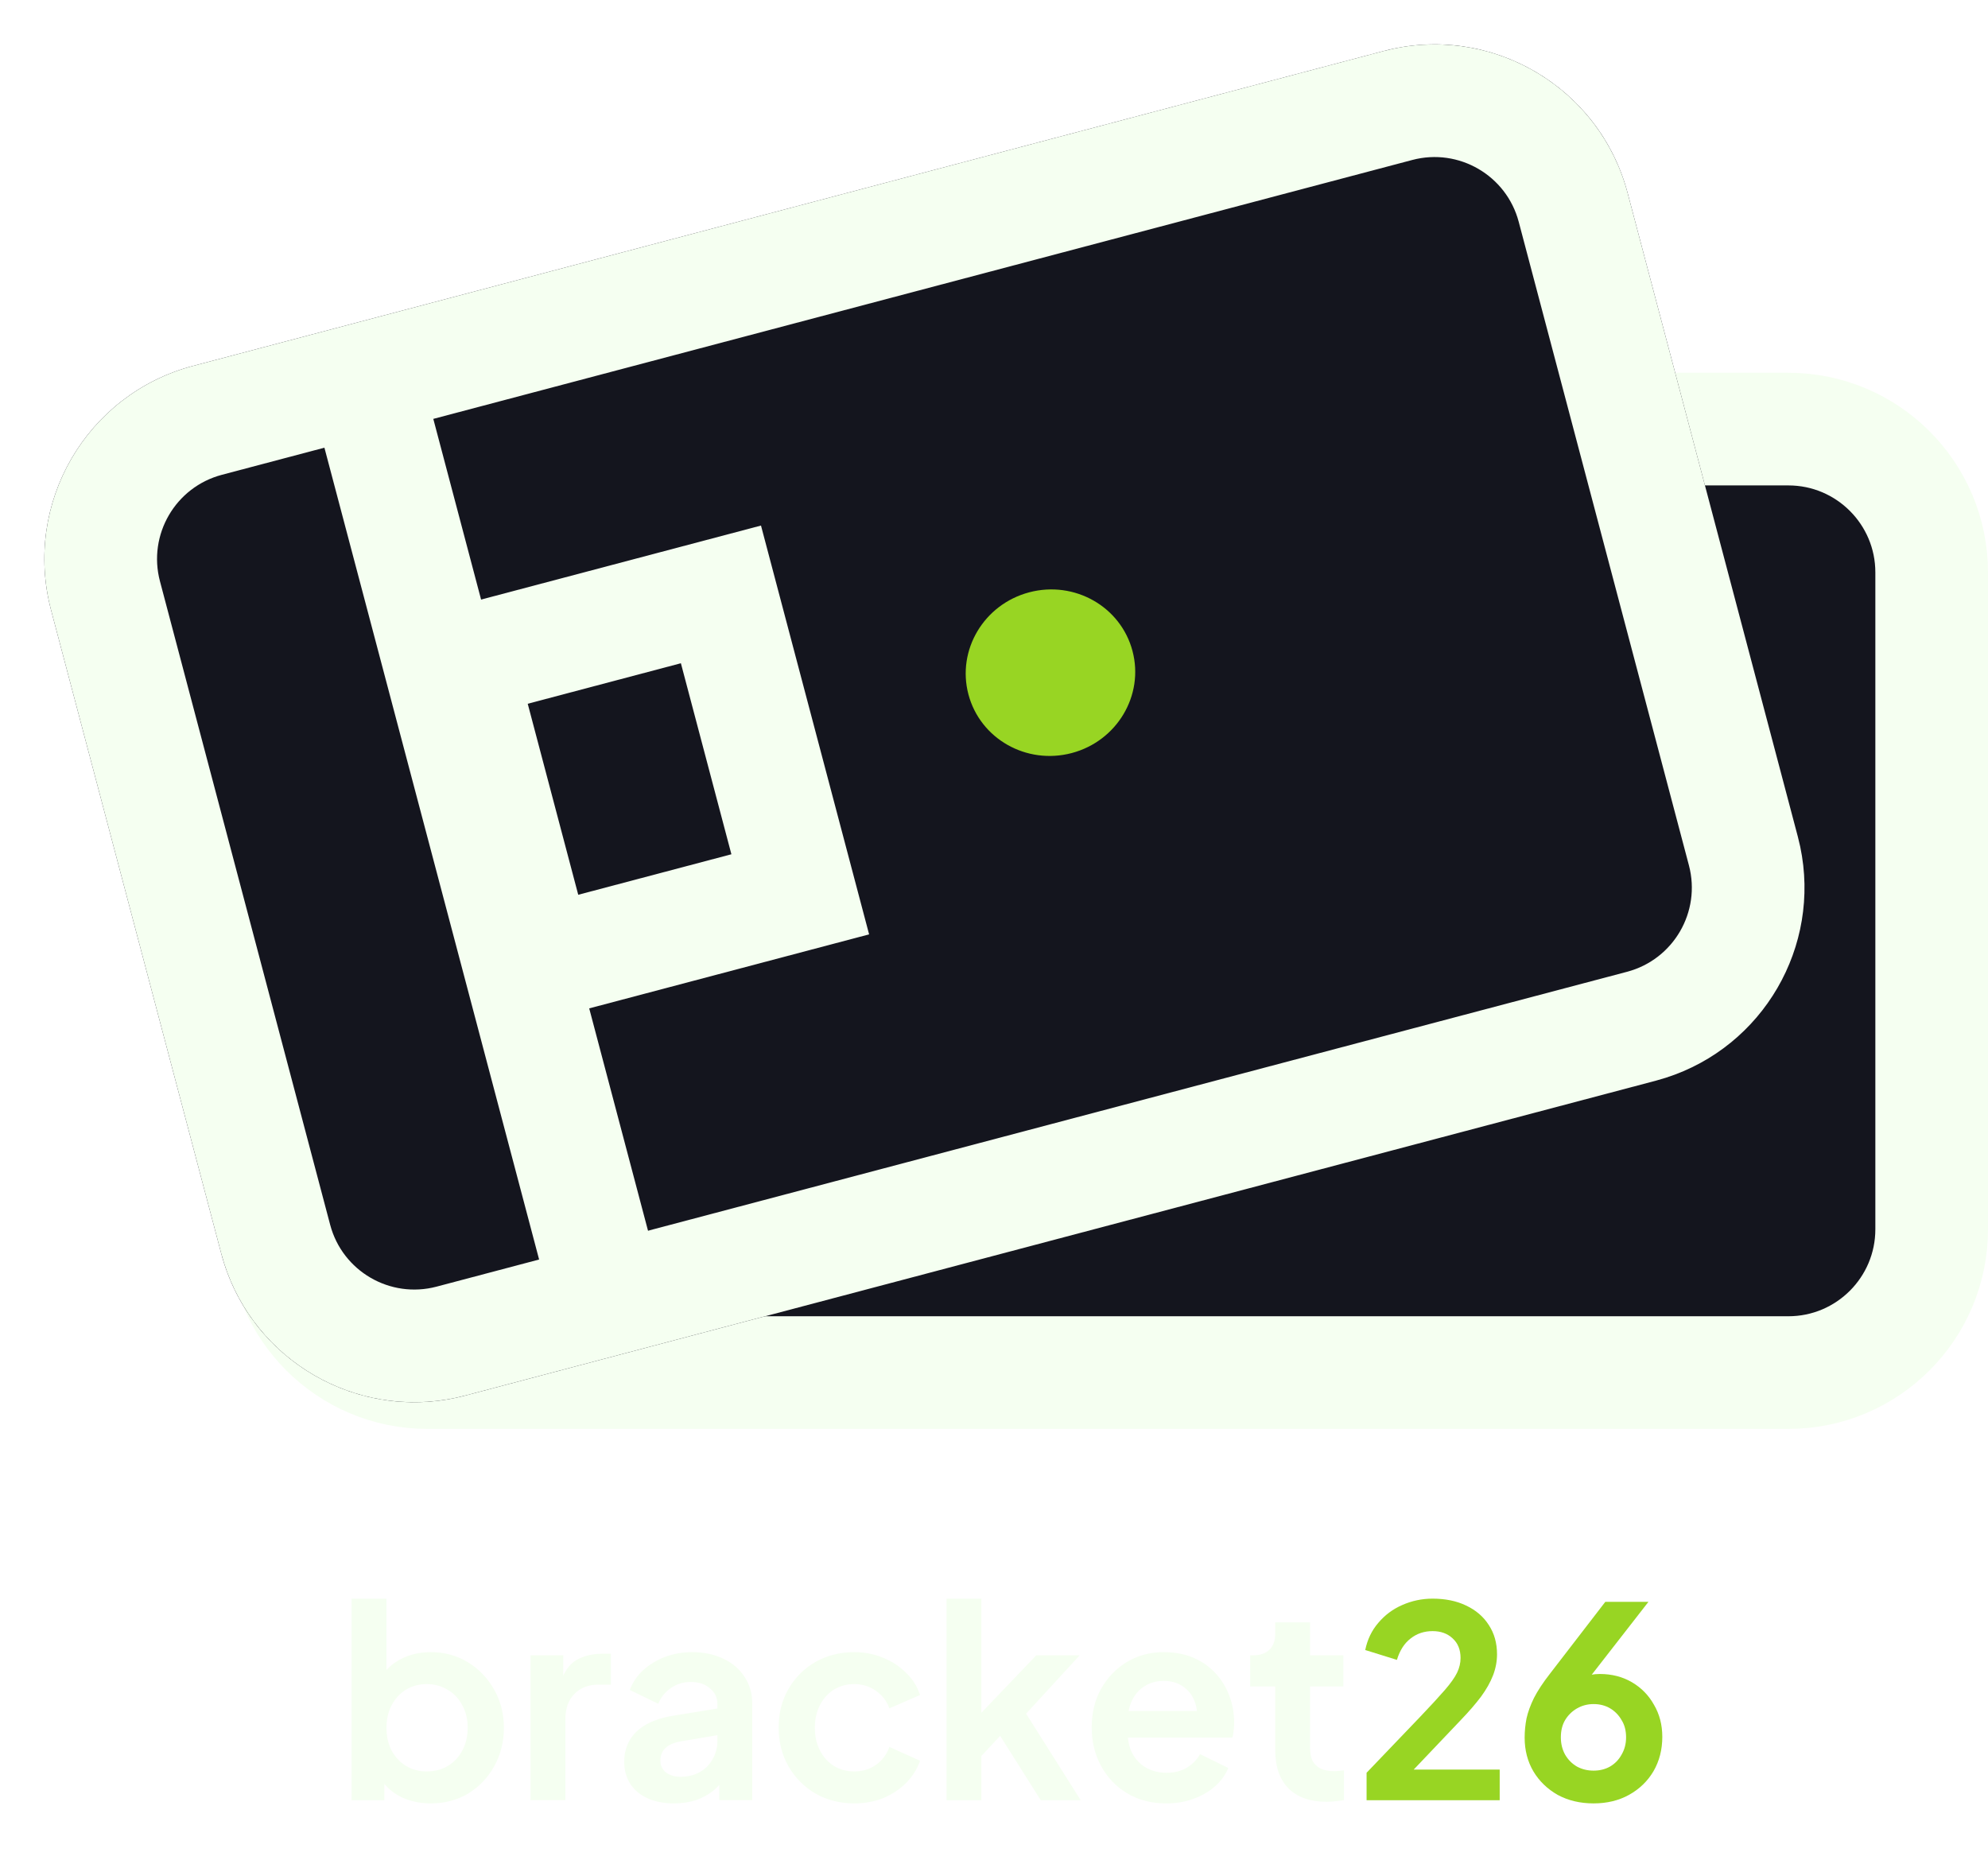
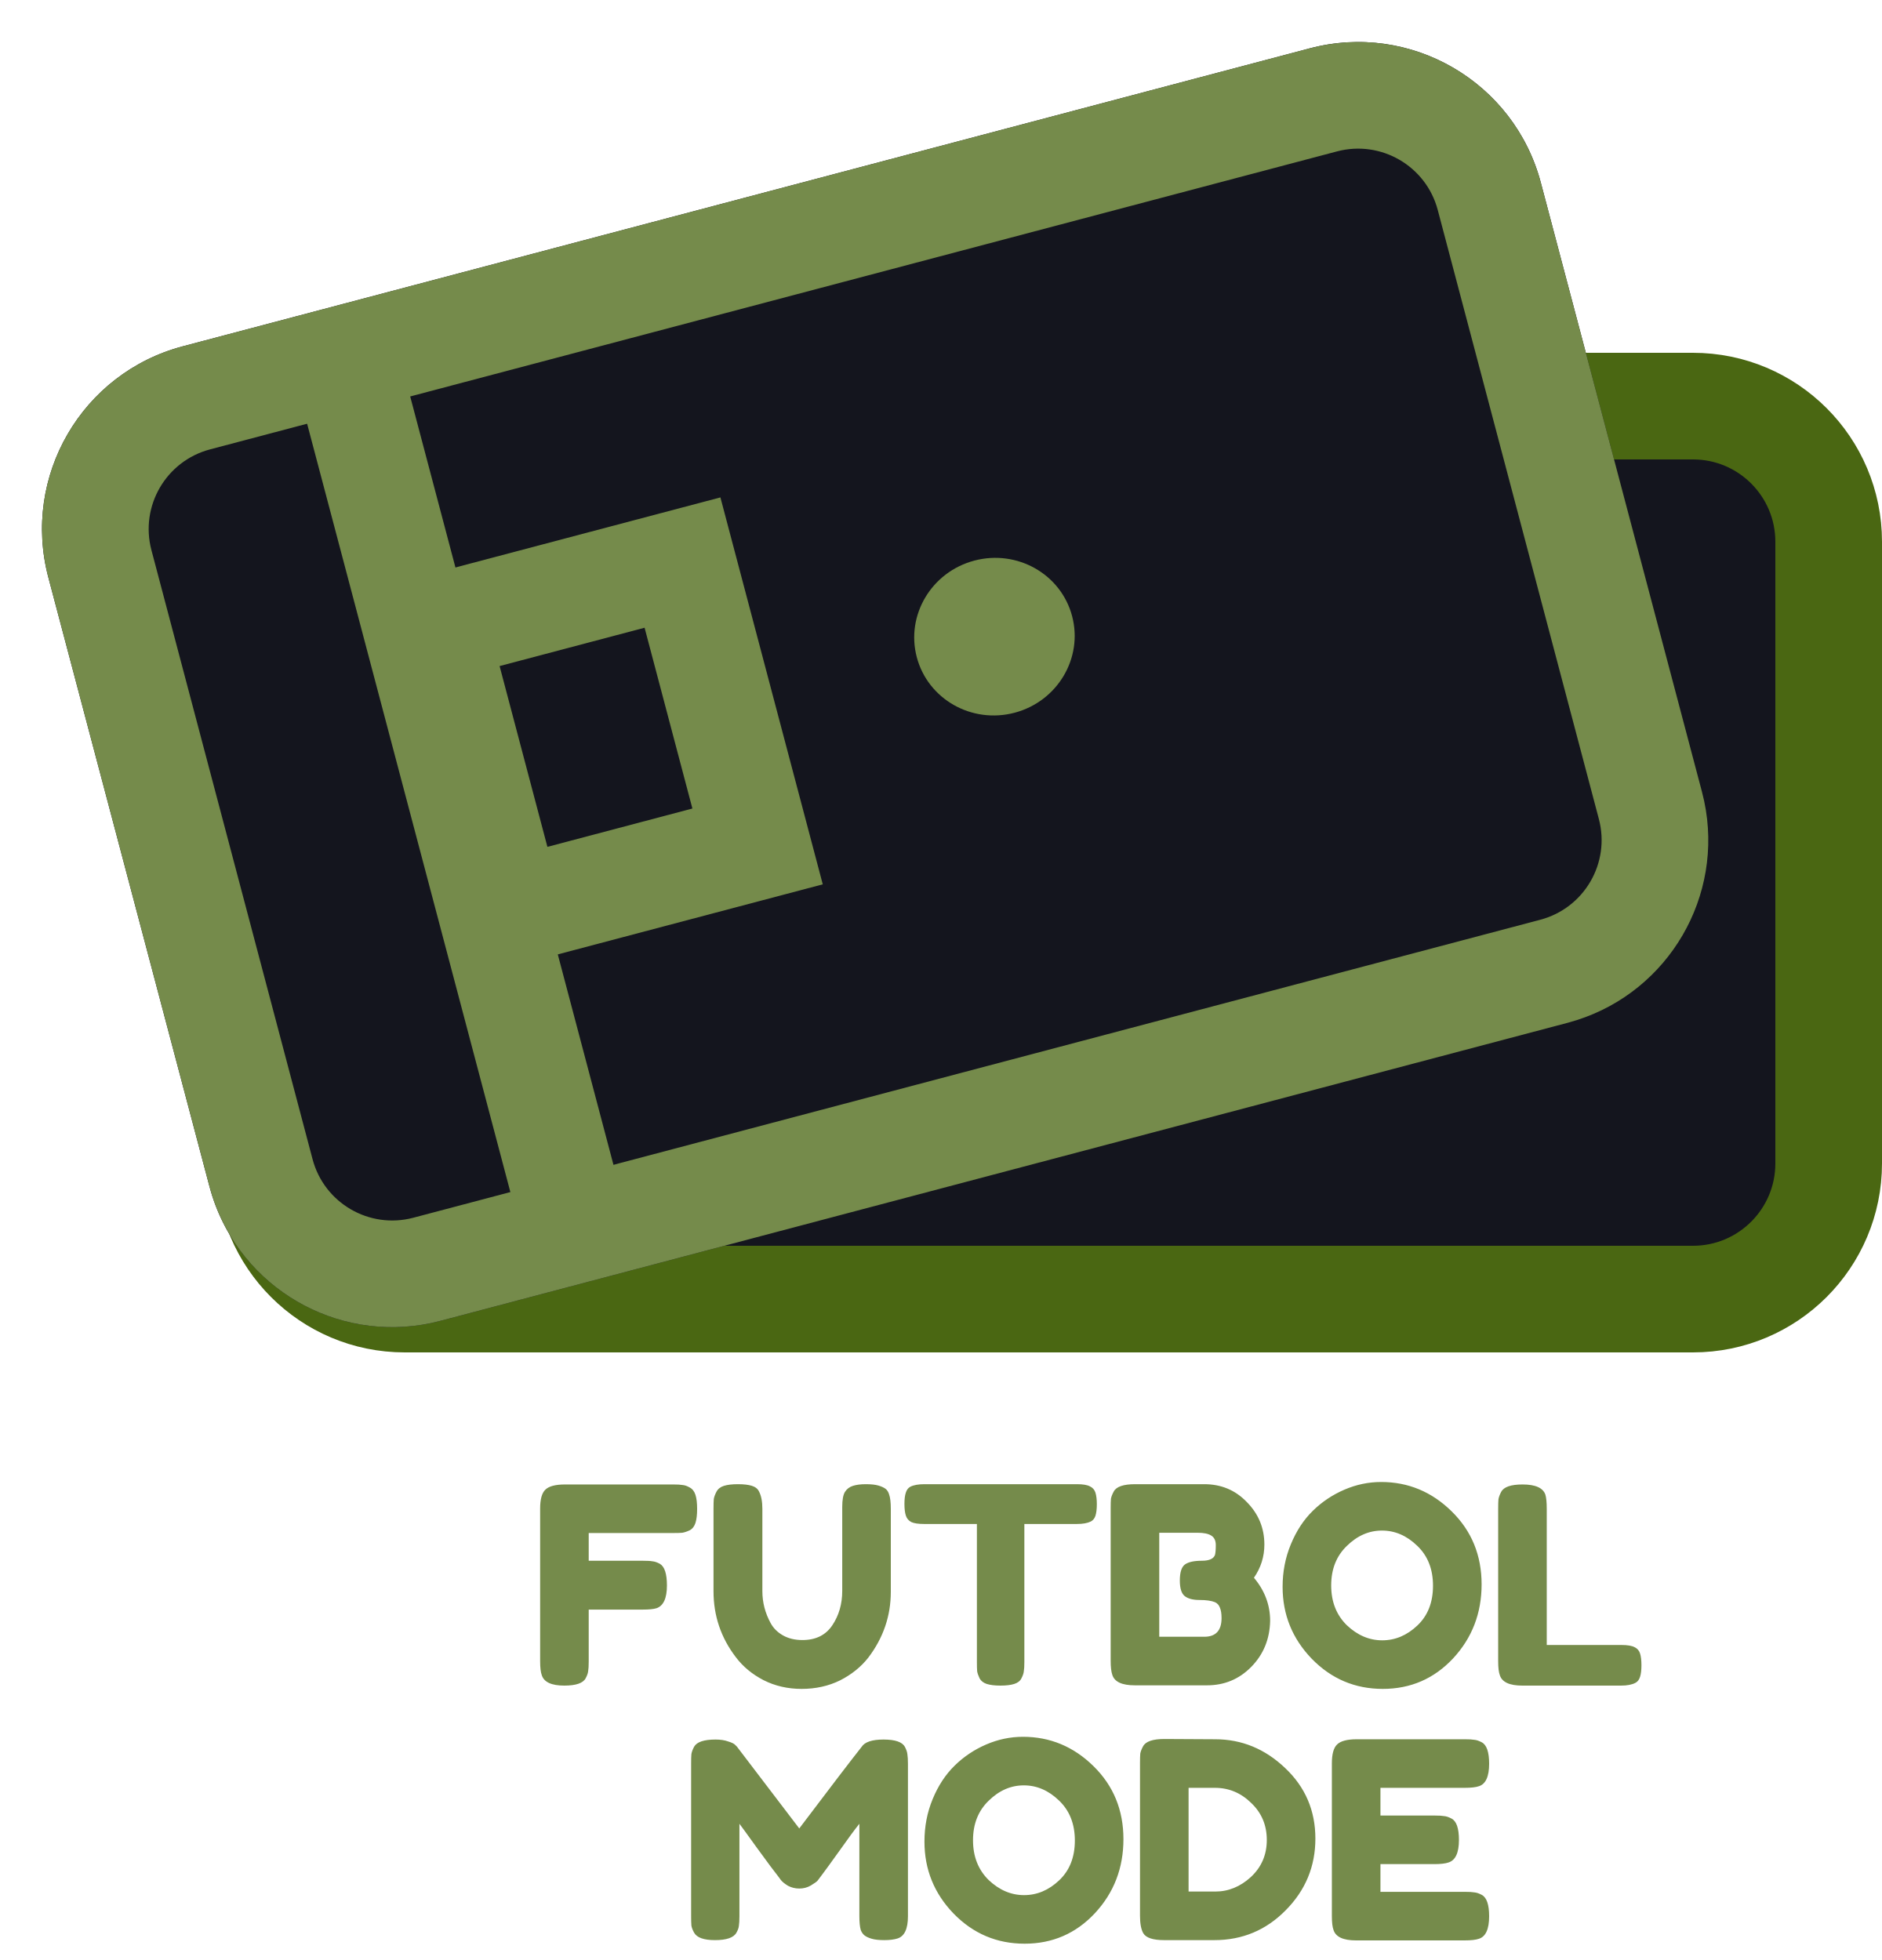
- <svg xmlns="http://www.w3.org/2000/svg" width="96" height="90" viewBox="0 0 96 90" fill="none">
-   <path d="M20.643 20.72H86.357C90.181 20.72 93.28 23.819 93.28 27.643V59.357C93.28 63.181 90.181 66.28 86.357 66.28H20.643C16.819 66.28 13.72 63.181 13.72 59.357V27.643C13.72 23.819 16.819 20.72 20.643 20.72Z" fill="#14151E" stroke="#F5FFF1" stroke-width="5.44" />
+ <svg xmlns="http://www.w3.org/2000/svg" width="96" height="100" viewBox="0 0 96 100" fill="none">
+   <path d="M20.643 20.72H86.357C90.181 20.72 93.28 23.819 93.28 27.643V59.357C93.28 63.181 90.181 66.28 86.357 66.28H20.643C16.819 66.28 13.72 63.181 13.72 59.357V27.643C13.72 23.819 16.819 20.72 20.643 20.72Z" fill="#14151E" stroke="#4A6712" stroke-width="5.44" />
  <path d="M2.465 29.457C1.104 24.308 4.174 19.031 9.322 17.669L66.81 2.466C71.959 1.104 77.236 4.174 78.598 9.322L86.816 40.397C88.178 45.545 85.108 50.823 79.959 52.185L22.472 67.388C17.323 68.75 12.045 65.68 10.684 60.532L2.465 29.457Z" fill="#14151E" />
-   <path d="M78.569 46.926L79.96 52.185L22.471 67.388L21.081 62.13L78.569 46.926ZM81.558 41.788L73.339 10.713C72.746 8.469 70.445 7.131 68.201 7.724L10.713 22.928C8.469 23.522 7.131 25.822 7.724 28.066L15.943 59.141C16.536 61.385 18.837 62.723 21.081 62.13L22.471 67.388L21.988 67.503C17.158 68.522 12.325 65.711 10.823 61.008L10.684 60.532L2.465 29.457C1.104 24.308 4.174 19.031 9.322 17.669L66.81 2.465L67.293 2.351C72.285 1.298 77.279 4.335 78.598 9.322L86.816 40.397L86.931 40.88C87.95 45.711 85.139 50.543 80.436 52.045L79.96 52.185L78.569 46.926C80.813 46.332 82.151 44.032 81.558 41.788Z" fill="#F5FFF1" />
-   <path d="M31.601 60.596L26.342 61.986L15.097 19.467L20.355 18.076L31.601 60.596Z" fill="#F5FFF1" />
-   <path d="M36.748 25.378L41.969 45.119L24.055 49.856L18.834 30.115L36.748 25.378ZM27.923 43.207L35.319 41.251L32.88 32.027L25.484 33.983L27.923 43.207Z" fill="#F5FFF1" />
-   <path d="M54.688 31.435C55.255 33.578 53.941 35.785 51.753 36.364C49.565 36.942 47.332 35.674 46.765 33.531C46.198 31.387 47.513 29.181 49.7 28.602C51.888 28.023 54.122 29.292 54.688 31.435Z" fill="#98D523" />
-   <path d="M76.955 87.083C76.303 87.083 75.725 86.946 75.219 86.671C74.722 86.389 74.332 86.011 74.049 85.54C73.766 85.06 73.625 84.516 73.625 83.907C73.625 83.599 73.655 83.29 73.715 82.981C73.783 82.673 73.903 82.343 74.075 81.992C74.255 81.64 74.512 81.25 74.846 80.822L77.52 77.35H79.603L76.35 81.529L76.068 81.22C76.188 81.126 76.312 81.053 76.441 81.001C76.569 80.942 76.698 80.899 76.826 80.873C76.963 80.847 77.105 80.834 77.251 80.834C77.833 80.834 78.352 80.967 78.806 81.233C79.26 81.499 79.616 81.863 79.873 82.326C80.139 82.78 80.272 83.294 80.272 83.869C80.272 84.486 80.13 85.039 79.848 85.527C79.565 86.007 79.171 86.389 78.665 86.671C78.168 86.946 77.598 87.083 76.955 87.083ZM76.955 85.501C77.246 85.501 77.508 85.437 77.739 85.309C77.979 85.171 78.168 84.979 78.305 84.73C78.451 84.481 78.523 84.203 78.523 83.894C78.523 83.569 78.451 83.29 78.305 83.059C78.168 82.819 77.983 82.63 77.752 82.493C77.52 82.356 77.255 82.287 76.955 82.287C76.663 82.287 76.398 82.356 76.158 82.493C75.918 82.63 75.725 82.819 75.579 83.059C75.442 83.29 75.373 83.569 75.373 83.894C75.373 84.203 75.442 84.481 75.579 84.73C75.725 84.979 75.918 85.171 76.158 85.309C76.398 85.437 76.663 85.501 76.955 85.501Z" fill="#98D523" />
-   <path d="M65.992 86.929V85.604L68.589 82.891C69.103 82.352 69.497 81.923 69.772 81.606C70.054 81.28 70.251 81.001 70.363 80.77C70.474 80.539 70.53 80.303 70.53 80.063C70.53 79.66 70.401 79.343 70.144 79.112C69.896 78.88 69.574 78.764 69.18 78.764C68.769 78.764 68.413 78.884 68.113 79.124C67.813 79.356 67.594 79.699 67.457 80.153L65.927 79.677C66.03 79.171 66.24 78.734 66.557 78.366C66.874 77.989 67.26 77.701 67.714 77.504C68.177 77.299 68.666 77.196 69.18 77.196C69.797 77.196 70.337 77.307 70.8 77.53C71.272 77.753 71.636 78.066 71.893 78.469C72.159 78.871 72.291 79.343 72.291 79.883C72.291 80.226 72.227 80.564 72.099 80.899C71.97 81.233 71.777 81.576 71.52 81.927C71.263 82.27 70.929 82.656 70.517 83.084L68.267 85.45H72.42V86.929H65.992Z" fill="#98D523" />
-   <path d="M64.062 87.006C63.273 87.006 62.661 86.791 62.224 86.363C61.795 85.926 61.581 85.313 61.581 84.524V81.438H60.372V79.934H60.501C60.843 79.934 61.109 79.844 61.298 79.664C61.486 79.484 61.581 79.223 61.581 78.88V78.34H63.265V79.934H64.872V81.438H63.265V84.434C63.265 84.666 63.303 84.863 63.381 85.026C63.466 85.188 63.595 85.313 63.766 85.398C63.946 85.484 64.174 85.527 64.448 85.527C64.508 85.527 64.576 85.523 64.653 85.514C64.739 85.506 64.821 85.497 64.898 85.488V86.928C64.778 86.946 64.641 86.963 64.486 86.98C64.332 86.997 64.191 87.006 64.062 87.006Z" fill="#F5FFF1" />
-   <path d="M56.318 87.083C55.598 87.083 54.968 86.92 54.428 86.594C53.888 86.268 53.468 85.827 53.168 85.27C52.868 84.713 52.718 84.096 52.718 83.418C52.718 82.716 52.868 82.094 53.168 81.554C53.477 81.005 53.892 80.573 54.415 80.255C54.947 79.938 55.538 79.78 56.189 79.78C56.738 79.78 57.218 79.87 57.629 80.05C58.049 80.23 58.405 80.478 58.697 80.796C58.988 81.113 59.211 81.477 59.365 81.888C59.519 82.291 59.597 82.728 59.597 83.2C59.597 83.32 59.588 83.444 59.571 83.573C59.562 83.701 59.541 83.813 59.507 83.907H54.107V82.621H58.555L57.758 83.225C57.835 82.831 57.814 82.48 57.694 82.171C57.582 81.863 57.394 81.618 57.128 81.438C56.871 81.258 56.558 81.168 56.189 81.168C55.838 81.168 55.525 81.258 55.251 81.438C54.977 81.61 54.767 81.867 54.621 82.21C54.484 82.544 54.432 82.951 54.467 83.431C54.432 83.86 54.488 84.241 54.634 84.576C54.788 84.901 55.011 85.154 55.302 85.334C55.602 85.514 55.945 85.604 56.331 85.604C56.717 85.604 57.042 85.523 57.308 85.36C57.582 85.197 57.797 84.978 57.951 84.704L59.314 85.373C59.177 85.707 58.962 86.003 58.671 86.26C58.379 86.517 58.032 86.718 57.629 86.864C57.235 87.01 56.798 87.083 56.318 87.083Z" fill="#F5FFF1" />
-   <path d="M45.706 86.929V77.196H47.39V83.573L46.748 83.38L50.039 79.934H52.135L49.55 82.75L52.186 86.929H50.258L47.969 83.303L48.972 83.097L46.863 85.36L47.39 84.332V86.929H45.706Z" fill="#F5FFF1" />
-   <path d="M41.252 87.083C40.558 87.083 39.932 86.924 39.375 86.607C38.827 86.281 38.394 85.844 38.077 85.296C37.759 84.738 37.601 84.113 37.601 83.418C37.601 82.724 37.759 82.103 38.077 81.554C38.394 81.005 38.827 80.573 39.375 80.255C39.932 79.938 40.558 79.78 41.252 79.78C41.749 79.78 42.212 79.87 42.641 80.05C43.069 80.221 43.438 80.461 43.746 80.77C44.064 81.07 44.291 81.43 44.428 81.85L42.949 82.493C42.821 82.141 42.602 81.858 42.294 81.644C41.994 81.43 41.647 81.323 41.252 81.323C40.884 81.323 40.554 81.413 40.262 81.593C39.979 81.773 39.757 82.021 39.594 82.338C39.431 82.656 39.349 83.02 39.349 83.431C39.349 83.843 39.431 84.207 39.594 84.524C39.757 84.841 39.979 85.09 40.262 85.27C40.554 85.45 40.884 85.54 41.252 85.54C41.655 85.54 42.007 85.433 42.306 85.218C42.606 85.004 42.821 84.717 42.949 84.357L44.428 85.025C44.291 85.42 44.068 85.775 43.759 86.093C43.451 86.401 43.082 86.645 42.654 86.826C42.225 86.997 41.758 87.083 41.252 87.083Z" fill="#F5FFF1" />
-   <path d="M32.547 87.083C32.059 87.083 31.634 87.001 31.274 86.838C30.914 86.675 30.636 86.444 30.439 86.144C30.241 85.835 30.143 85.48 30.143 85.077C30.143 84.691 30.229 84.348 30.4 84.048C30.571 83.74 30.837 83.483 31.197 83.277C31.557 83.071 32.011 82.925 32.56 82.84L34.849 82.467V83.753L32.881 84.087C32.547 84.147 32.298 84.254 32.136 84.408C31.973 84.563 31.891 84.764 31.891 85.013C31.891 85.253 31.981 85.445 32.161 85.591C32.35 85.728 32.581 85.797 32.856 85.797C33.207 85.797 33.516 85.724 33.781 85.578C34.056 85.424 34.266 85.214 34.411 84.948C34.566 84.683 34.643 84.391 34.643 84.074V82.274C34.643 81.974 34.523 81.725 34.283 81.528C34.051 81.323 33.743 81.22 33.357 81.22C32.997 81.22 32.676 81.318 32.393 81.516C32.118 81.704 31.917 81.957 31.788 82.274L30.413 81.606C30.55 81.237 30.764 80.92 31.056 80.654C31.356 80.38 31.707 80.165 32.11 80.011C32.513 79.857 32.95 79.78 33.421 79.78C33.996 79.78 34.501 79.887 34.938 80.101C35.376 80.307 35.714 80.598 35.954 80.975C36.203 81.344 36.327 81.777 36.327 82.274V86.928H34.733V85.733L35.093 85.707C34.913 86.007 34.699 86.26 34.45 86.466C34.201 86.663 33.919 86.817 33.601 86.928C33.284 87.031 32.933 87.083 32.547 87.083Z" fill="#F5FFF1" />
-   <path d="M25.617 86.928V79.934H27.198V81.49L27.07 81.258C27.232 80.736 27.485 80.371 27.828 80.165C28.18 79.96 28.6 79.857 29.088 79.857H29.5V81.348H28.895C28.415 81.348 28.03 81.498 27.738 81.798C27.447 82.09 27.301 82.501 27.301 83.033V86.928H25.617Z" fill="#F5FFF1" />
-   <path d="M20.797 87.083C20.291 87.083 19.824 86.984 19.395 86.787C18.975 86.582 18.641 86.29 18.393 85.913L18.56 85.579V86.929H16.978V77.196H18.663V81.323L18.405 80.976C18.645 80.599 18.971 80.307 19.383 80.102C19.794 79.887 20.27 79.78 20.81 79.78C21.47 79.78 22.065 79.943 22.597 80.269C23.128 80.594 23.548 81.031 23.857 81.58C24.174 82.129 24.333 82.746 24.333 83.431C24.333 84.109 24.178 84.726 23.87 85.283C23.561 85.84 23.141 86.281 22.61 86.607C22.078 86.924 21.474 87.083 20.797 87.083ZM20.604 85.54C20.99 85.54 21.333 85.45 21.633 85.27C21.933 85.09 22.164 84.841 22.327 84.524C22.498 84.207 22.584 83.843 22.584 83.431C22.584 83.02 22.498 82.66 22.327 82.352C22.164 82.034 21.933 81.786 21.633 81.606C21.333 81.417 20.99 81.323 20.604 81.323C20.235 81.323 19.901 81.413 19.601 81.593C19.31 81.773 19.078 82.026 18.907 82.352C18.744 82.669 18.663 83.029 18.663 83.431C18.663 83.843 18.744 84.207 18.907 84.524C19.078 84.841 19.31 85.09 19.601 85.27C19.901 85.45 20.235 85.54 20.604 85.54Z" fill="#F5FFF1" />
+   <path d="M78.569 46.926L79.96 52.185L22.471 67.388L21.081 62.13L78.569 46.926ZM81.558 41.788L73.339 10.713C72.746 8.469 70.445 7.131 68.201 7.724L10.713 22.928C8.469 23.522 7.131 25.822 7.724 28.066L15.943 59.141C16.536 61.385 18.837 62.723 21.081 62.13L22.471 67.388L21.988 67.503C17.158 68.522 12.325 65.711 10.823 61.008L10.684 60.532L2.465 29.457C1.104 24.308 4.174 19.031 9.322 17.669L66.81 2.465L67.293 2.351C72.285 1.298 77.279 4.335 78.598 9.322L86.816 40.397L86.931 40.88C87.95 45.711 85.139 50.543 80.436 52.045L79.96 52.185L78.569 46.926C80.813 46.332 82.151 44.032 81.558 41.788Z" fill="#758B4B" />
+   <path d="M31.601 60.596L26.342 61.986L15.097 19.467L20.355 18.076L31.601 60.596Z" fill="#758B4B" />
+   <path d="M36.748 25.378L41.969 45.119L24.055 49.856L18.834 30.115L36.748 25.378ZM27.923 43.207L35.319 41.251L32.88 32.027L25.484 33.983L27.923 43.207Z" fill="#758B4B" />
+   <path d="M54.688 31.435C55.255 33.578 53.941 35.785 51.753 36.364C49.565 36.942 47.332 35.674 46.765 33.531C46.198 31.387 47.513 29.181 49.7 28.602C51.888 28.023 54.122 29.292 54.688 31.435Z" fill="#758B4B" />
+   <path d="M34.342 75.738C34.557 75.738 34.716 75.747 34.818 75.766C34.93 75.775 35.052 75.817 35.182 75.892C35.322 75.967 35.42 76.093 35.476 76.27C35.532 76.447 35.56 76.685 35.56 76.984C35.56 77.283 35.532 77.521 35.476 77.698C35.42 77.875 35.322 78.001 35.182 78.076C35.042 78.141 34.916 78.183 34.804 78.202C34.702 78.211 34.538 78.216 34.314 78.216H30.03V79.63H32.788C33.012 79.63 33.176 79.639 33.278 79.658C33.39 79.667 33.516 79.709 33.656 79.784C33.899 79.924 34.02 80.293 34.02 80.89C34.02 81.543 33.843 81.931 33.488 82.052C33.339 82.099 33.101 82.122 32.774 82.122H30.03V84.768C30.03 84.992 30.021 85.155 30.002 85.258C29.993 85.361 29.951 85.482 29.876 85.622C29.746 85.874 29.382 86 28.784 86C28.131 86 27.748 85.823 27.636 85.468C27.58 85.319 27.552 85.081 27.552 84.754V76.97C27.552 76.494 27.641 76.172 27.818 76.004C27.996 75.827 28.332 75.738 28.826 75.738H34.342ZM43.102 76.116C43.196 75.967 43.331 75.864 43.508 75.808C43.686 75.752 43.905 75.724 44.166 75.724C44.437 75.724 44.652 75.747 44.81 75.794C44.969 75.841 45.09 75.897 45.174 75.962C45.258 76.027 45.319 76.125 45.356 76.256C45.412 76.415 45.44 76.657 45.44 76.984V81.212C45.44 82.444 45.058 83.564 44.292 84.572C43.919 85.048 43.438 85.435 42.85 85.734C42.262 86.023 41.609 86.168 40.89 86.168C40.181 86.168 39.532 86.019 38.944 85.72C38.366 85.421 37.894 85.029 37.53 84.544C36.774 83.555 36.396 82.435 36.396 81.184V76.97C36.396 76.746 36.401 76.583 36.41 76.48C36.429 76.368 36.476 76.242 36.55 76.102C36.625 75.962 36.751 75.864 36.928 75.808C37.106 75.752 37.344 75.724 37.642 75.724C37.941 75.724 38.179 75.752 38.356 75.808C38.534 75.864 38.655 75.962 38.72 76.102C38.832 76.317 38.888 76.611 38.888 76.984V81.184C38.888 81.753 39.028 82.295 39.308 82.808C39.448 83.069 39.658 83.279 39.938 83.438C40.218 83.597 40.55 83.676 40.932 83.676C41.614 83.676 42.122 83.424 42.458 82.92C42.794 82.416 42.962 81.833 42.962 81.17V76.886C42.962 76.522 43.009 76.265 43.102 76.116ZM47.157 75.724H54.941C55.239 75.724 55.459 75.761 55.599 75.836C55.739 75.901 55.832 76.009 55.879 76.158C55.925 76.307 55.949 76.503 55.949 76.746C55.949 76.989 55.925 77.185 55.879 77.334C55.832 77.474 55.752 77.572 55.641 77.628C55.472 77.712 55.234 77.754 54.926 77.754H52.252V84.796C52.252 85.011 52.243 85.169 52.224 85.272C52.215 85.375 52.173 85.496 52.099 85.636C52.033 85.767 51.912 85.86 51.734 85.916C51.557 85.972 51.324 86 51.035 86C50.745 86 50.512 85.972 50.334 85.916C50.166 85.86 50.045 85.767 49.971 85.636C49.905 85.496 49.863 85.375 49.844 85.272C49.835 85.16 49.831 84.997 49.831 84.782V77.754H47.142C46.844 77.754 46.624 77.721 46.484 77.656C46.344 77.581 46.251 77.469 46.205 77.32C46.158 77.171 46.135 76.975 46.135 76.732C46.135 76.489 46.158 76.298 46.205 76.158C46.251 76.009 46.331 75.906 46.443 75.85C46.611 75.766 46.849 75.724 47.157 75.724ZM63.963 80.498C64.513 81.151 64.789 81.884 64.789 82.696C64.77 83.629 64.448 84.413 63.823 85.048C63.207 85.673 62.455 85.986 61.569 85.986H57.887C57.233 85.986 56.851 85.809 56.739 85.454C56.683 85.295 56.655 85.053 56.655 84.726V76.956C56.655 76.732 56.659 76.569 56.669 76.466C56.687 76.363 56.734 76.242 56.809 76.102C56.939 75.85 57.303 75.724 57.901 75.724H61.429C62.287 75.724 63.006 76.023 63.585 76.62C64.191 77.227 64.495 77.955 64.495 78.804C64.495 79.42 64.317 79.985 63.963 80.498ZM62.311 82.556C62.311 82.332 62.283 82.155 62.227 82.024C62.18 81.893 62.096 81.8 61.975 81.744C61.788 81.669 61.527 81.632 61.191 81.632C60.855 81.632 60.603 81.567 60.435 81.436C60.267 81.305 60.183 81.039 60.183 80.638C60.183 80.227 60.267 79.957 60.435 79.826C60.612 79.695 60.901 79.63 61.303 79.63C61.676 79.63 61.9 79.532 61.975 79.336C62.003 79.233 62.017 79.065 62.017 78.832C62.017 78.599 61.937 78.435 61.779 78.342C61.629 78.249 61.401 78.202 61.093 78.202H59.133V83.508H61.429C62.017 83.508 62.311 83.191 62.311 82.556ZM70.451 75.612C71.833 75.612 73.032 76.111 74.049 77.11C75.067 78.109 75.576 79.35 75.576 80.834C75.576 82.309 75.09 83.569 74.12 84.614C73.149 85.65 71.954 86.168 70.535 86.168C69.117 86.168 67.908 85.655 66.909 84.628C65.92 83.601 65.425 82.379 65.425 80.96C65.425 80.185 65.566 79.462 65.846 78.79C66.126 78.109 66.499 77.539 66.966 77.082C67.432 76.625 67.969 76.265 68.576 76.004C69.182 75.743 69.808 75.612 70.451 75.612ZM67.903 80.89C67.903 81.721 68.169 82.397 68.701 82.92C69.243 83.433 69.845 83.69 70.507 83.69C71.17 83.69 71.767 83.438 72.299 82.934C72.832 82.43 73.097 81.753 73.097 80.904C73.097 80.055 72.827 79.373 72.285 78.86C71.754 78.347 71.156 78.09 70.493 78.09C69.831 78.09 69.234 78.351 68.701 78.874C68.169 79.387 67.903 80.059 67.903 80.89ZM78.899 83.928H82.707C83.015 83.928 83.239 83.965 83.379 84.04C83.519 84.105 83.612 84.213 83.659 84.362C83.706 84.511 83.729 84.712 83.729 84.964C83.729 85.207 83.706 85.403 83.659 85.552C83.612 85.701 83.533 85.804 83.421 85.86C83.244 85.953 83.001 86 82.693 86H77.653C77 86 76.617 85.823 76.505 85.468C76.449 85.319 76.421 85.081 76.421 84.754V76.97C76.421 76.755 76.426 76.597 76.435 76.494C76.454 76.382 76.5 76.256 76.575 76.116C76.706 75.864 77.07 75.738 77.667 75.738C78.32 75.738 78.708 75.911 78.829 76.256C78.876 76.415 78.899 76.657 78.899 76.984V83.928ZM46.16 89.13C46.234 89.27 46.276 89.396 46.286 89.508C46.304 89.62 46.314 89.783 46.314 89.998V97.768C46.314 98.412 46.136 98.79 45.782 98.902C45.605 98.958 45.38 98.986 45.11 98.986C44.839 98.986 44.624 98.963 44.466 98.916C44.307 98.869 44.186 98.813 44.102 98.748C44.018 98.683 43.953 98.589 43.906 98.468C43.859 98.309 43.836 98.067 43.836 97.74V93.05C43.602 93.339 43.262 93.801 42.814 94.436C42.366 95.061 42.081 95.453 41.96 95.612C41.839 95.771 41.755 95.883 41.708 95.948C41.661 96.004 41.544 96.088 41.358 96.2C41.181 96.303 40.984 96.354 40.77 96.354C40.565 96.354 40.373 96.307 40.196 96.214C40.028 96.111 39.907 96.013 39.832 95.92L39.72 95.766C39.533 95.533 39.164 95.038 38.614 94.282C38.063 93.517 37.764 93.106 37.718 93.05V97.768C37.718 97.983 37.709 98.146 37.69 98.258C37.681 98.361 37.639 98.477 37.564 98.608C37.424 98.86 37.06 98.986 36.472 98.986C35.903 98.986 35.548 98.86 35.408 98.608C35.333 98.477 35.286 98.356 35.268 98.244C35.258 98.132 35.254 97.964 35.254 97.74V89.97C35.254 89.755 35.258 89.597 35.268 89.494C35.286 89.382 35.333 89.256 35.408 89.116C35.548 88.873 35.912 88.752 36.5 88.752C36.752 88.752 36.967 88.785 37.144 88.85C37.331 88.906 37.452 88.967 37.508 89.032L37.592 89.116L40.77 93.288C42.356 91.188 43.416 89.802 43.948 89.13C44.106 88.878 44.48 88.752 45.068 88.752C45.665 88.752 46.029 88.878 46.16 89.13ZM52.181 88.612C53.563 88.612 54.762 89.111 55.779 90.11C56.797 91.109 57.306 92.35 57.306 93.834C57.306 95.309 56.82 96.569 55.849 97.614C54.879 98.65 53.684 99.168 52.266 99.168C50.847 99.168 49.638 98.655 48.639 97.628C47.65 96.601 47.156 95.379 47.156 93.96C47.156 93.185 47.295 92.462 47.575 91.79C47.855 91.109 48.229 90.539 48.696 90.082C49.162 89.625 49.699 89.265 50.306 89.004C50.912 88.743 51.538 88.612 52.181 88.612ZM49.633 93.89C49.633 94.721 49.9 95.397 50.431 95.92C50.973 96.433 51.575 96.69 52.237 96.69C52.9 96.69 53.498 96.438 54.029 95.934C54.562 95.43 54.828 94.753 54.828 93.904C54.828 93.055 54.557 92.373 54.016 91.86C53.483 91.347 52.886 91.09 52.224 91.09C51.561 91.09 50.964 91.351 50.431 91.874C49.9 92.387 49.633 93.059 49.633 93.89ZM59.397 88.724L61.987 88.738C63.34 88.738 64.53 89.228 65.557 90.208C66.584 91.179 67.097 92.378 67.097 93.806C67.097 95.225 66.593 96.443 65.585 97.46C64.586 98.477 63.373 98.986 61.945 98.986H59.383C58.814 98.986 58.459 98.869 58.319 98.636C58.207 98.44 58.151 98.141 58.151 97.74V89.956C58.151 89.732 58.156 89.569 58.165 89.466C58.184 89.363 58.23 89.242 58.305 89.102C58.436 88.85 58.8 88.724 59.397 88.724ZM61.987 96.508C62.659 96.508 63.266 96.261 63.807 95.766C64.348 95.262 64.619 94.632 64.619 93.876C64.619 93.12 64.353 92.49 63.821 91.986C63.298 91.473 62.682 91.216 61.973 91.216H60.629V96.508H61.987ZM70.416 96.522H74.728C74.943 96.522 75.102 96.531 75.204 96.55C75.316 96.559 75.442 96.601 75.582 96.676C75.834 96.807 75.96 97.171 75.96 97.768C75.96 98.421 75.788 98.804 75.442 98.916C75.284 98.972 75.041 99 74.714 99H69.17C68.517 99 68.134 98.823 68.022 98.468C67.966 98.319 67.938 98.081 67.938 97.754V89.97C67.938 89.494 68.027 89.172 68.204 89.004C68.382 88.827 68.718 88.738 69.212 88.738H74.728C74.943 88.738 75.102 88.747 75.204 88.766C75.316 88.775 75.442 88.817 75.582 88.892C75.834 89.023 75.96 89.387 75.96 89.984C75.96 90.637 75.788 91.02 75.442 91.132C75.284 91.188 75.041 91.216 74.714 91.216H70.416V92.63H73.188C73.403 92.63 73.562 92.639 73.664 92.658C73.776 92.667 73.902 92.709 74.042 92.784C74.294 92.915 74.42 93.279 74.42 93.876C74.42 94.529 74.243 94.912 73.888 95.024C73.73 95.08 73.487 95.108 73.16 95.108H70.416V96.522Z" fill="#758B4B" />
</svg>
